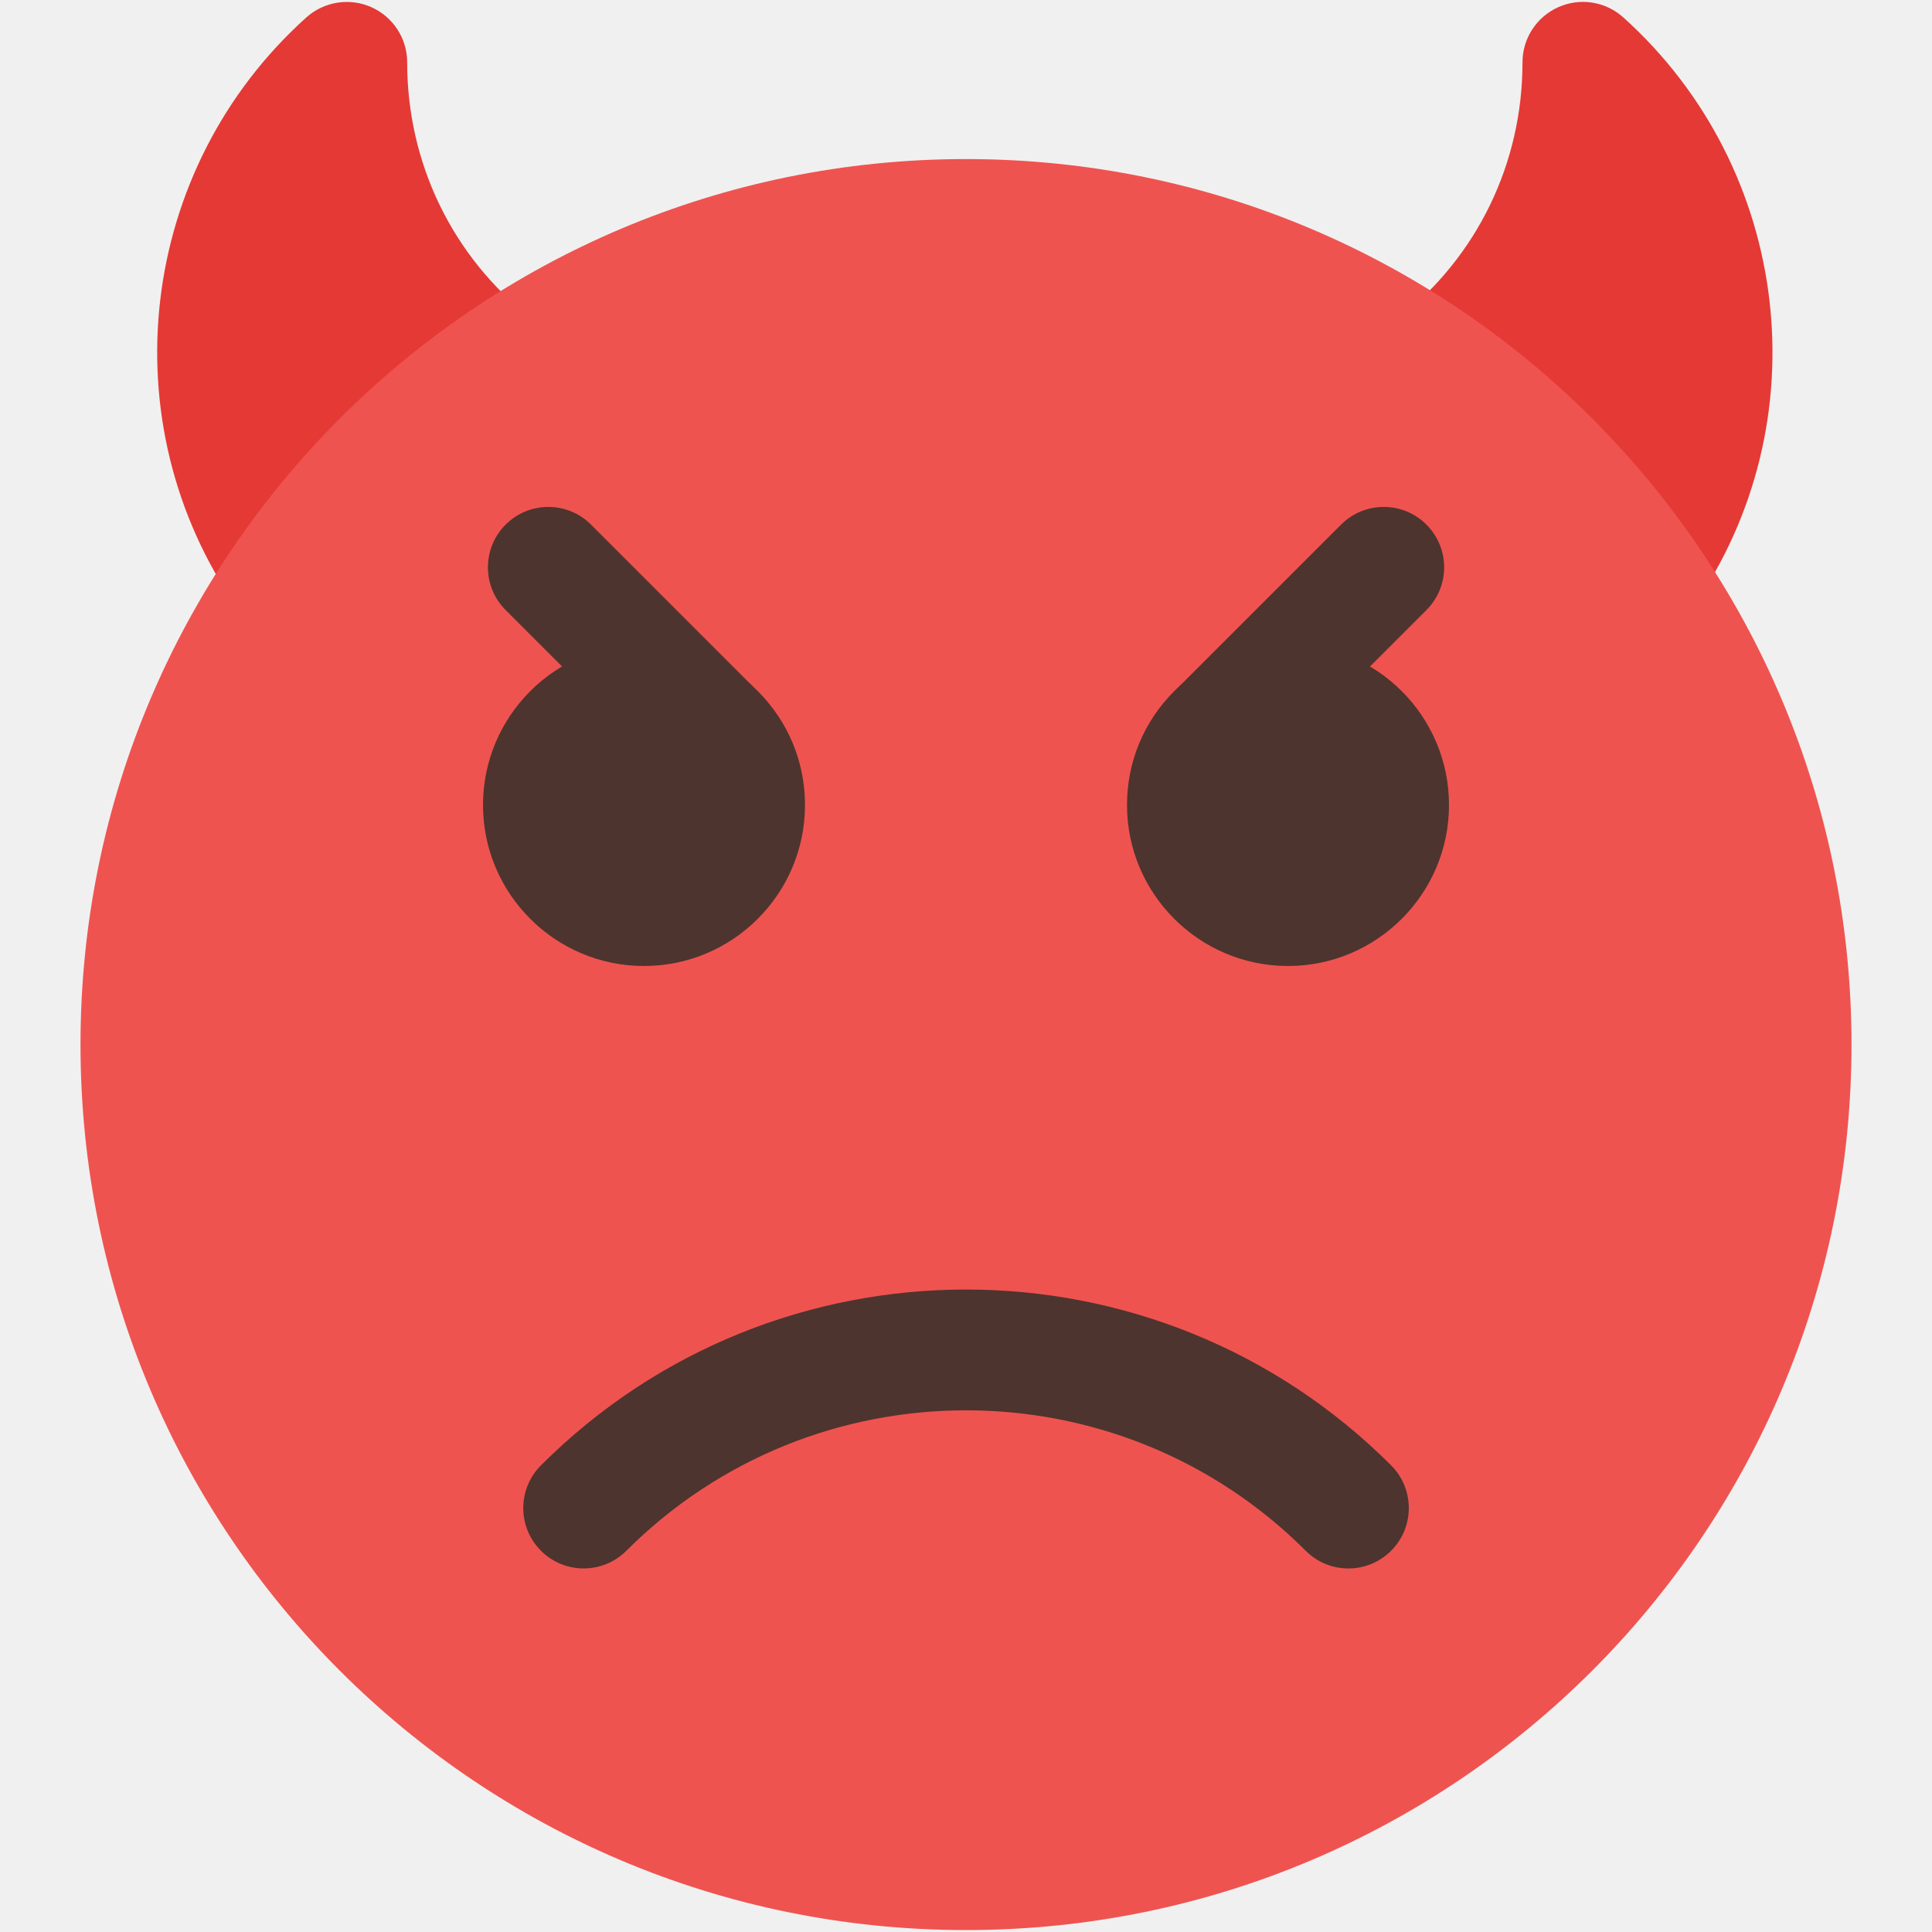
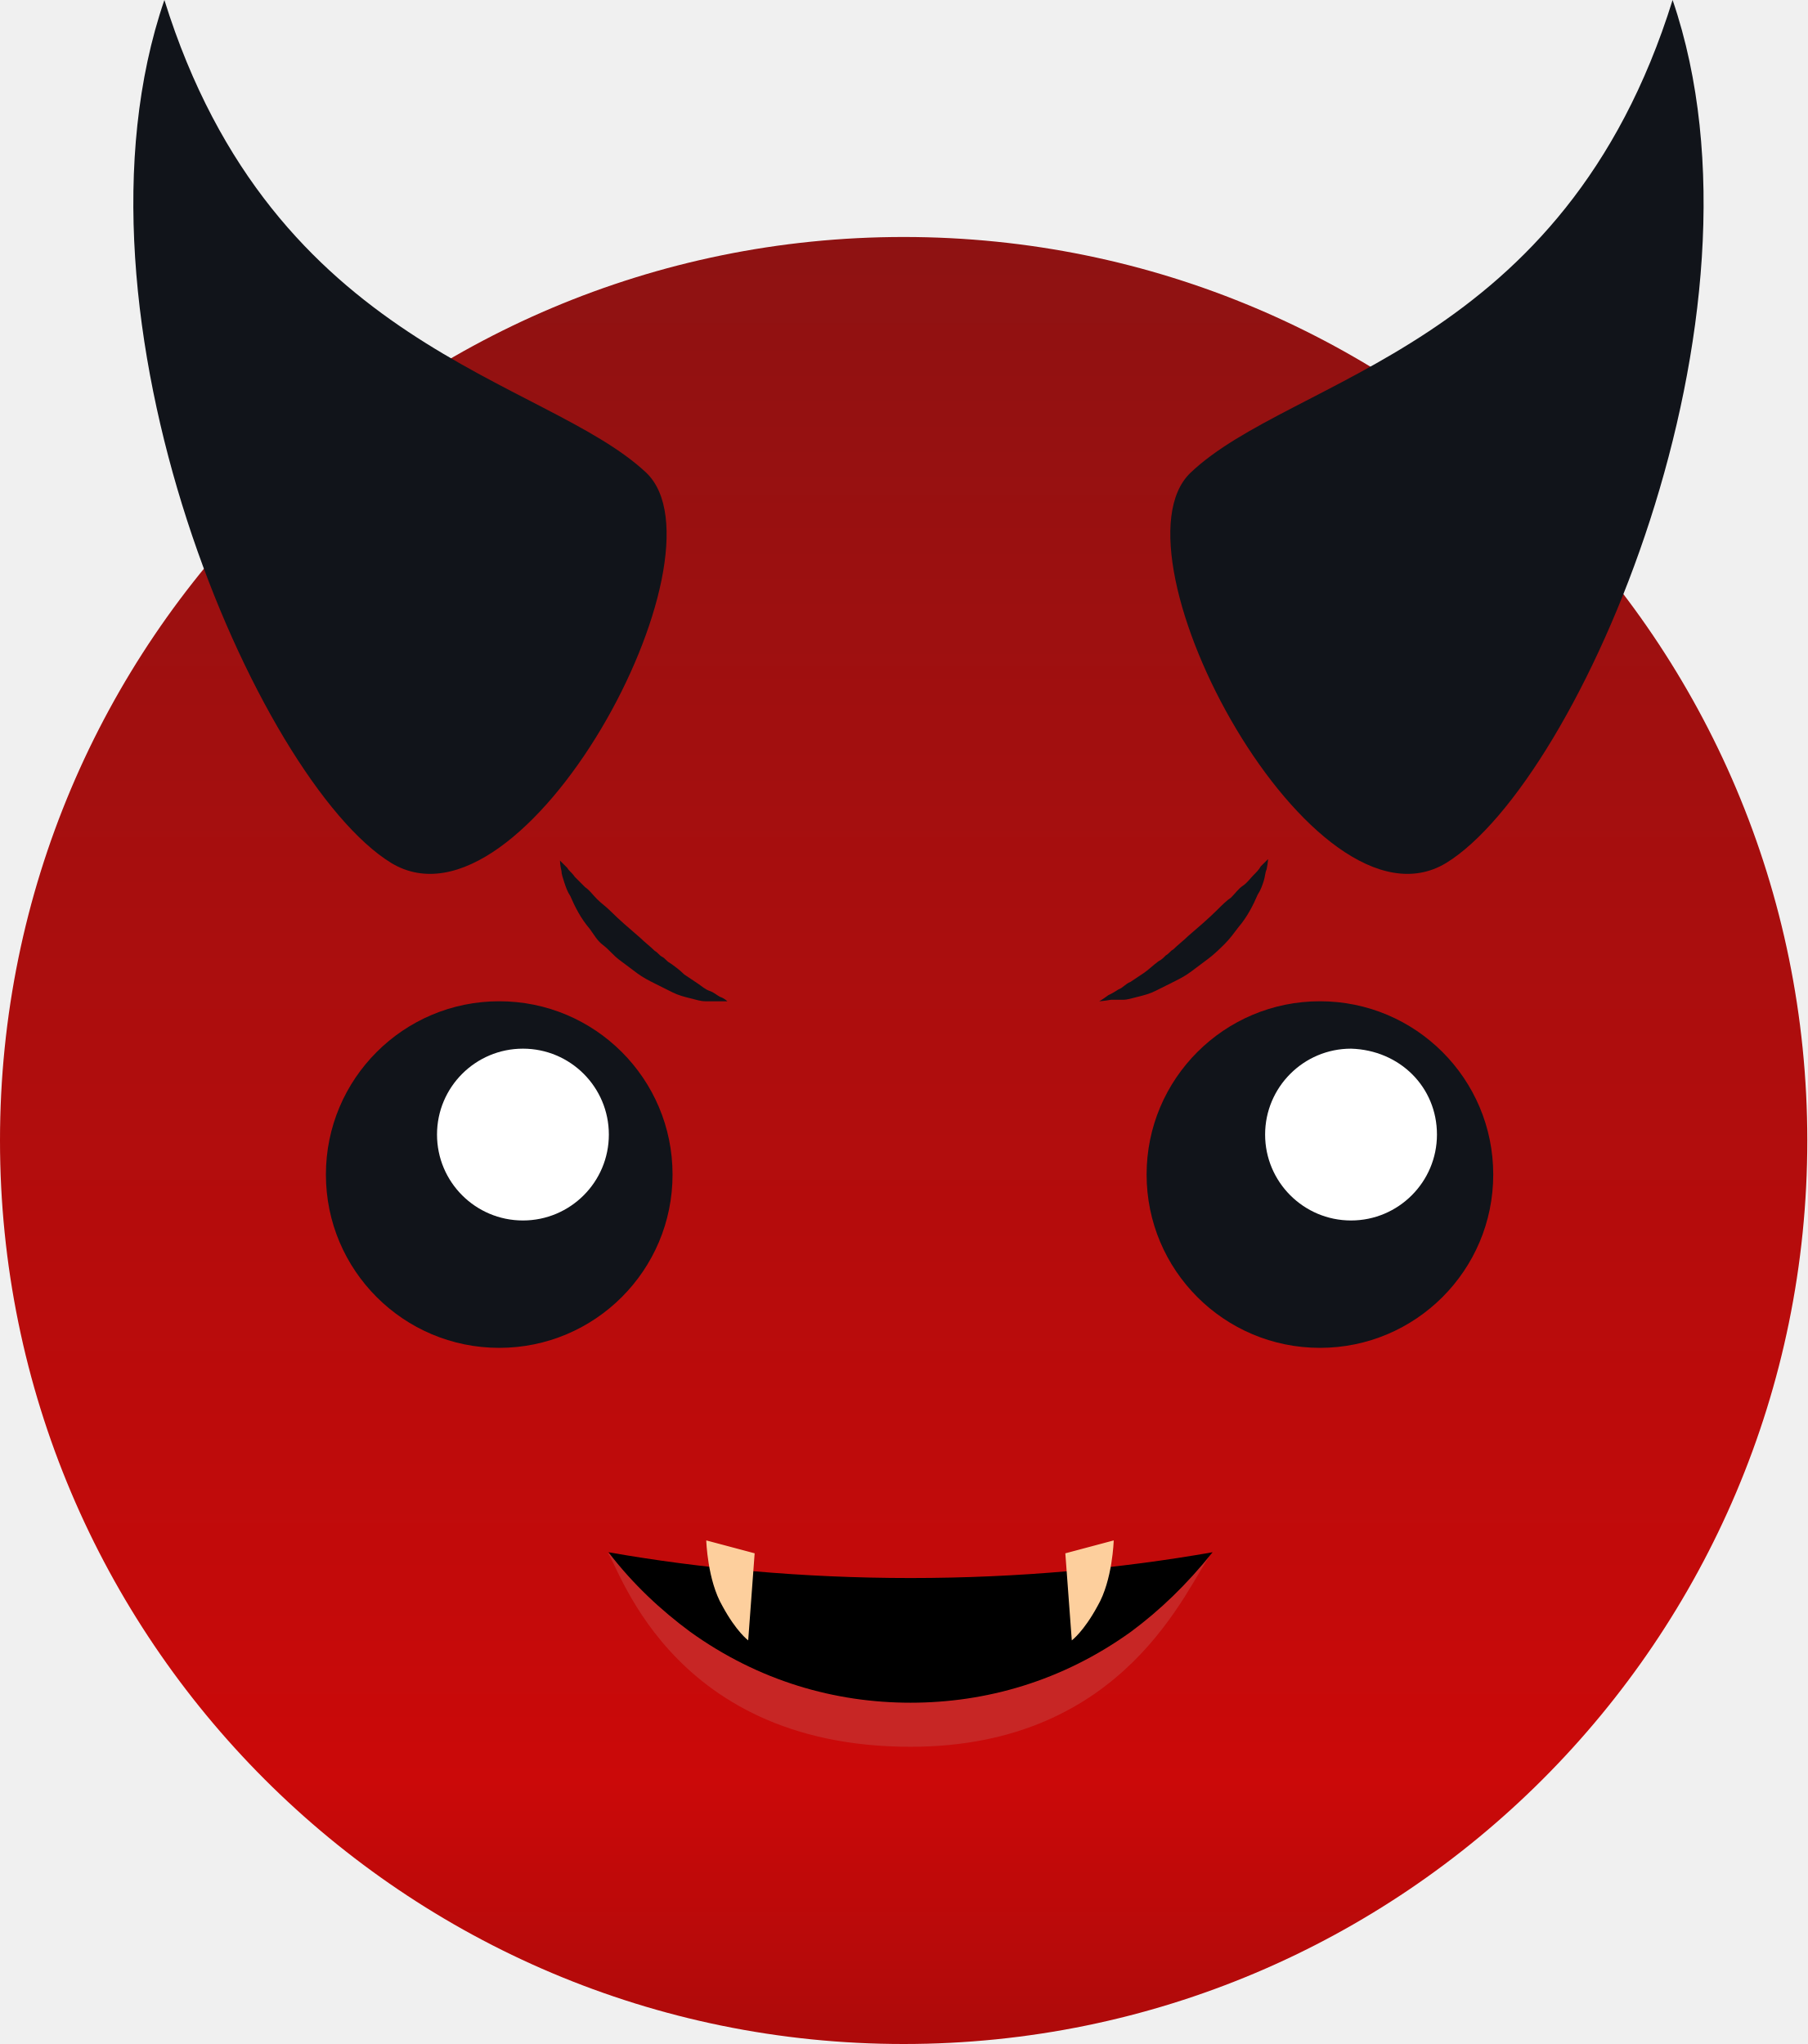
- <svg xmlns="http://www.w3.org/2000/svg" id="color" enable-background="new 0 0 24 24" height="512" viewBox="0 0 24 24" width="512">
-   <path d="m20.165.216c-.221-.199-.538-.248-.807-.127-.271.121-.445.389-.445.685 0 1.256-.564 2.417-1.548 3.187-.326.255-.383.727-.128 1.053s.728.383 1.053.128c.024-.019.044-.042.068-.061l1.502 1.502c-.025.038-.044.079-.07.116-.237.34-.154.807.186 1.044.131.091.28.135.429.135.237 0 .47-.112.616-.321 1.606-2.302 1.238-5.458-.856-7.341z" fill="#e53935" />
-   <path d="m5.058.774c0-.296-.174-.564-.445-.685-.269-.12-.586-.071-.807.127-2.095 1.883-2.462 5.039-.855 7.342.146.209.379.321.615.321.148 0 .298-.044.429-.135.34-.237.423-.704.186-1.044-.026-.038-.045-.078-.07-.116l1.502-1.502c.024.019.043.042.068.061.325.254.798.197 1.053-.129s.198-.798-.128-1.053c-.984-.77-1.548-1.931-1.548-3.187z" fill="#e53935" />
-   <circle cx="12" cy="12.976" fill="#ef5350" r="11" />
-   <g fill="#4e342e">
-     <path d="m16 12c-1.103 0-2-.897-2-2 0-.534.208-1.036.586-1.414s.88-.586 1.414-.586c1.103 0 2 .897 2 2s-.897 2-2 2z" />
-     <path d="m15.189 9.798c-.192 0-.384-.073-.53-.22-.293-.293-.293-.768 0-1.061l2-2c.293-.293.768-.293 1.061 0s.293.768 0 1.061l-2 2c-.147.147-.339.22-.531.22z" />
-     <path d="m8 12c-1.103 0-2-.897-2-2s.897-2 2-2c.534 0 1.036.208 1.414.586s.586.88.586 1.414c0 1.103-.897 2-2 2z" />
-     <path d="m8.811 9.798c-.192 0-.384-.073-.53-.22l-2-2c-.293-.293-.293-.768 0-1.061s.768-.293 1.061 0l2 2c.293.293.293.768 0 1.061-.148.147-.34.22-.531.22z" />
-     <path d="m16.75 19.484c-.192 0-.384-.073-.53-.22-2.327-2.326-6.112-2.326-8.439 0-.293.293-.768.293-1.061 0s-.293-.768 0-1.061c2.911-2.912 7.649-2.912 10.561 0 .293.293.293.768 0 1.061-.147.147-.339.22-.531.22z" />
-   </g>
+ <svg xmlns="http://www.w3.org/2000/svg" width="122" height="138" viewBox="0 0 122 138" fill="none">
+   <circle cx="61" cy="77" r="61" fill="url(#paint0_linear)" />
+   <path d="M33.7 91C40.162 91 45.4 85.761 45.4 79.3C45.4 72.838 40.162 67.6 33.7 67.6C27.238 67.6 22 72.838 22 79.3C22 85.761 27.238 91 33.7 91Z" fill="#11141A" />
+   <path d="M35.3 82.4C38.503 82.4 41.1 79.803 41.1 76.6C41.1 73.397 38.503 70.8 35.3 70.8C32.097 70.8 29.5 73.397 29.5 76.6C29.5 79.803 32.097 82.4 35.3 82.4Z" fill="white" />
+   <path d="M89.1 91C95.562 91 100.8 85.761 100.8 79.3C100.8 72.838 95.562 67.6 89.1 67.6C82.638 67.6 77.4 72.838 77.4 79.3C77.4 85.761 82.638 91 89.1 91Z" fill="#11141A" />
+   <path d="M97 76.6C97 79.8 94.4 82.4 91.2 82.4C88 82.4 85.4 79.8 85.4 76.6C85.4 73.4 88 70.8 91.2 70.8C94.5 70.9 97 73.4 97 76.6Z" fill="white" />
+   <path d="M74.2 67.6C74.2 67.6 74.4 67.5 74.8 67.2C75 67.1 75.2 67 75.5 66.8C75.8 66.7 76 66.4 76.3 66.3C76.6 66.1 76.9 65.9 77.2 65.7C77.5 65.5 77.8 65.2 78.2 64.9C78.4 64.8 78.5 64.7 78.7 64.5C78.9 64.4 79 64.2 79.2 64.1C79.5 63.8 79.9 63.5 80.2 63.2C80.9 62.6 81.6 62 82.2 61.4C82.5 61.1 82.8 60.8 83.1 60.6C83.4 60.3 83.6 60 83.9 59.8C84.2 59.6 84.4 59.3 84.6 59.1C84.8 58.9 85 58.7 85.1 58.5C85.4 58.2 85.6 58 85.6 58C85.6 58 85.6 58.2 85.5 58.7C85.4 58.9 85.4 59.2 85.3 59.5C85.2 59.8 85.1 60.1 84.9 60.4C84.6 61.1 84.2 61.9 83.6 62.6C83.3 63 83 63.4 82.7 63.7C82.4 64 82 64.4 81.6 64.7C81.2 65 80.8 65.3 80.4 65.6C80 65.9 79.6 66.1 79.2 66.3C78.8 66.5 78.4 66.7 78 66.9C77.6 67.1 77.2 67.2 76.8 67.3C76.4 67.4 76.1 67.5 75.8 67.5C75.5 67.5 75.2 67.5 75 67.5C74.4 67.6 74.2 67.6 74.2 67.6Z" fill="#11141A" />
+   <path d="M49.1 67.6C49.1 67.6 48.8 67.6 48.4 67.6C48.2 67.6 47.9 67.6 47.6 67.6C47.3 67.6 47 67.5 46.6 67.4C46.2 67.3 45.8 67.2 45.4 67C45 66.8 44.6 66.6 44.2 66.4C43.8 66.2 43.4 66 43 65.7C42.6 65.4 42.2 65.1 41.8 64.8C41.4 64.5 41.1 64.1 40.7 63.8C40.3 63.5 40.1 63.1 39.8 62.7C39.2 62 38.8 61.2 38.5 60.5C38.3 60.2 38.2 59.9 38.1 59.6C38 59.3 37.9 59 37.9 58.8C37.8 58.4 37.8 58.1 37.8 58.1C37.8 58.1 38 58.3 38.3 58.6C38.4 58.8 38.6 58.9 38.8 59.2C39 59.4 39.2 59.6 39.5 59.9C39.8 60.1 40 60.4 40.3 60.7C40.6 61 40.9 61.2 41.2 61.5C41.8 62.1 42.5 62.7 43.2 63.3C43.5 63.6 43.9 63.9 44.2 64.2C44.4 64.3 44.5 64.5 44.7 64.6C44.9 64.7 45 64.9 45.2 65C45.5 65.2 45.9 65.5 46.2 65.8C46.5 66 46.8 66.2 47.1 66.4C47.4 66.6 47.6 66.8 47.9 66.9C48.2 67 48.4 67.2 48.6 67.3C48.9 67.4 49.1 67.6 49.1 67.6Z" fill="#11141A" />
+   <path d="M80.36 31.922C87.193 25.409 105.56 23.619 112.907 0C120.255 21.472 106.589 52.75 97.626 58.261C88.662 63.701 74.555 37.505 80.36 31.922Z" fill="#11141A" />
+   <path d="M43.632 31.922C36.787 25.48 18.458 23.619 11.097 0C3.735 21.472 17.427 52.75 26.407 58.261C35.388 63.701 49.448 37.505 43.632 31.922Z" fill="#11141A" />
+   <path fill-rule="evenodd" clip-rule="evenodd" d="M61.464 117.933C44.773 117.933 41.581 104.944 41 104.871C47.168 105.96 53.699 108.137 61.029 108.137C68.358 108.137 75.615 105.96 81.783 104.871C80.114 107.048 76.05 117.933 61.464 117.933Z" fill="#C72625" />
+   <path fill-rule="evenodd" clip-rule="evenodd" d="M61.464 114.958C56.384 114.958 51.232 113.507 46.588 110.169C44.628 108.718 42.742 106.976 41.072 104.799C47.241 105.887 54.135 106.54 61.464 106.54C68.794 106.54 75.688 105.887 81.856 104.799C80.114 106.976 78.3 108.718 76.341 110.169C71.696 113.507 66.544 114.958 61.464 114.958Z" fill="black" />
+   <path fill-rule="evenodd" clip-rule="evenodd" d="M47.676 104C47.676 104 47.749 106.685 48.765 108.427C49.708 110.168 50.506 110.749 50.506 110.749L50.942 104.871L47.676 104Z" fill="#FDCF9D" />
+   <path fill-rule="evenodd" clip-rule="evenodd" d="M75.18 104.001C75.18 104.001 75.107 106.686 74.091 108.428C73.148 110.169 72.35 110.75 72.35 110.75L71.914 104.872L75.18 104.001Z" fill="#FDCF9D" />
+   <defs>
+     <linearGradient id="paint0_linear" x1="61" y1="16" x2="61" y2="138" gradientUnits="userSpaceOnUse">
+       <stop stop-color="#8E1212" />
+       <stop offset="0.854" stop-color="#CB0909" />
+       <stop offset="1" stop-color="#AD0A0A" />
+     </linearGradient>
+   </defs>
</svg>
